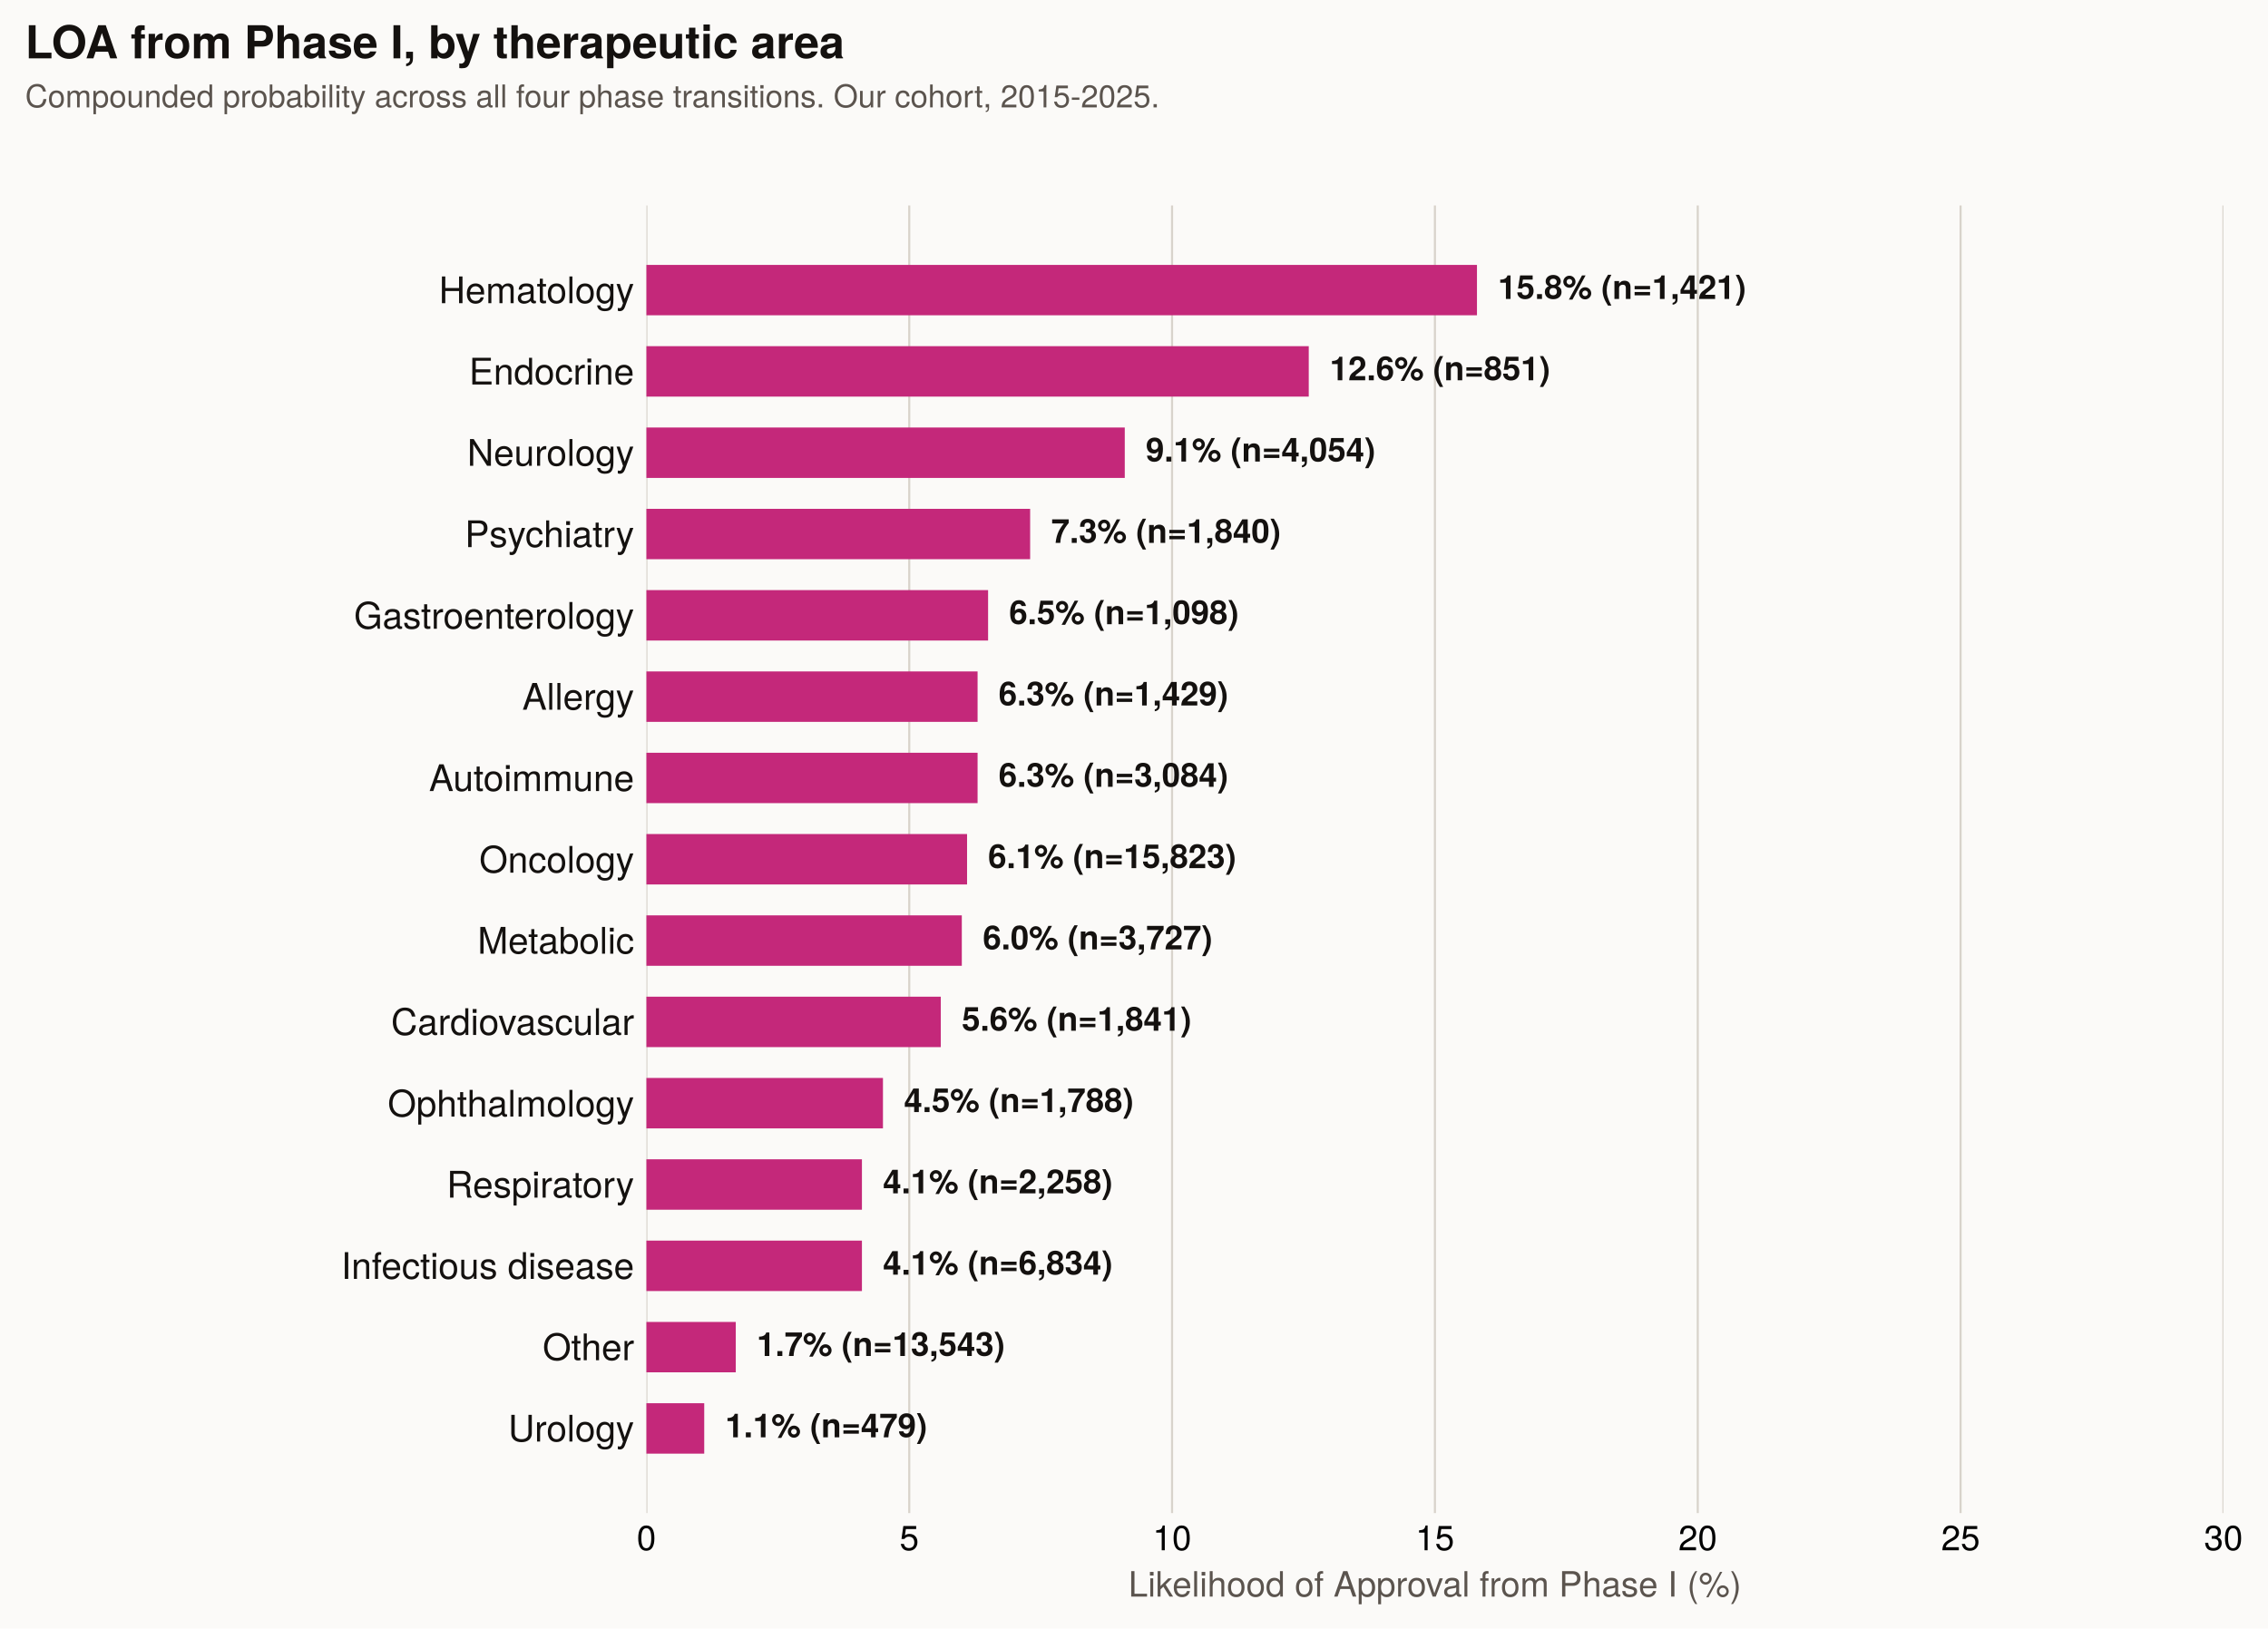
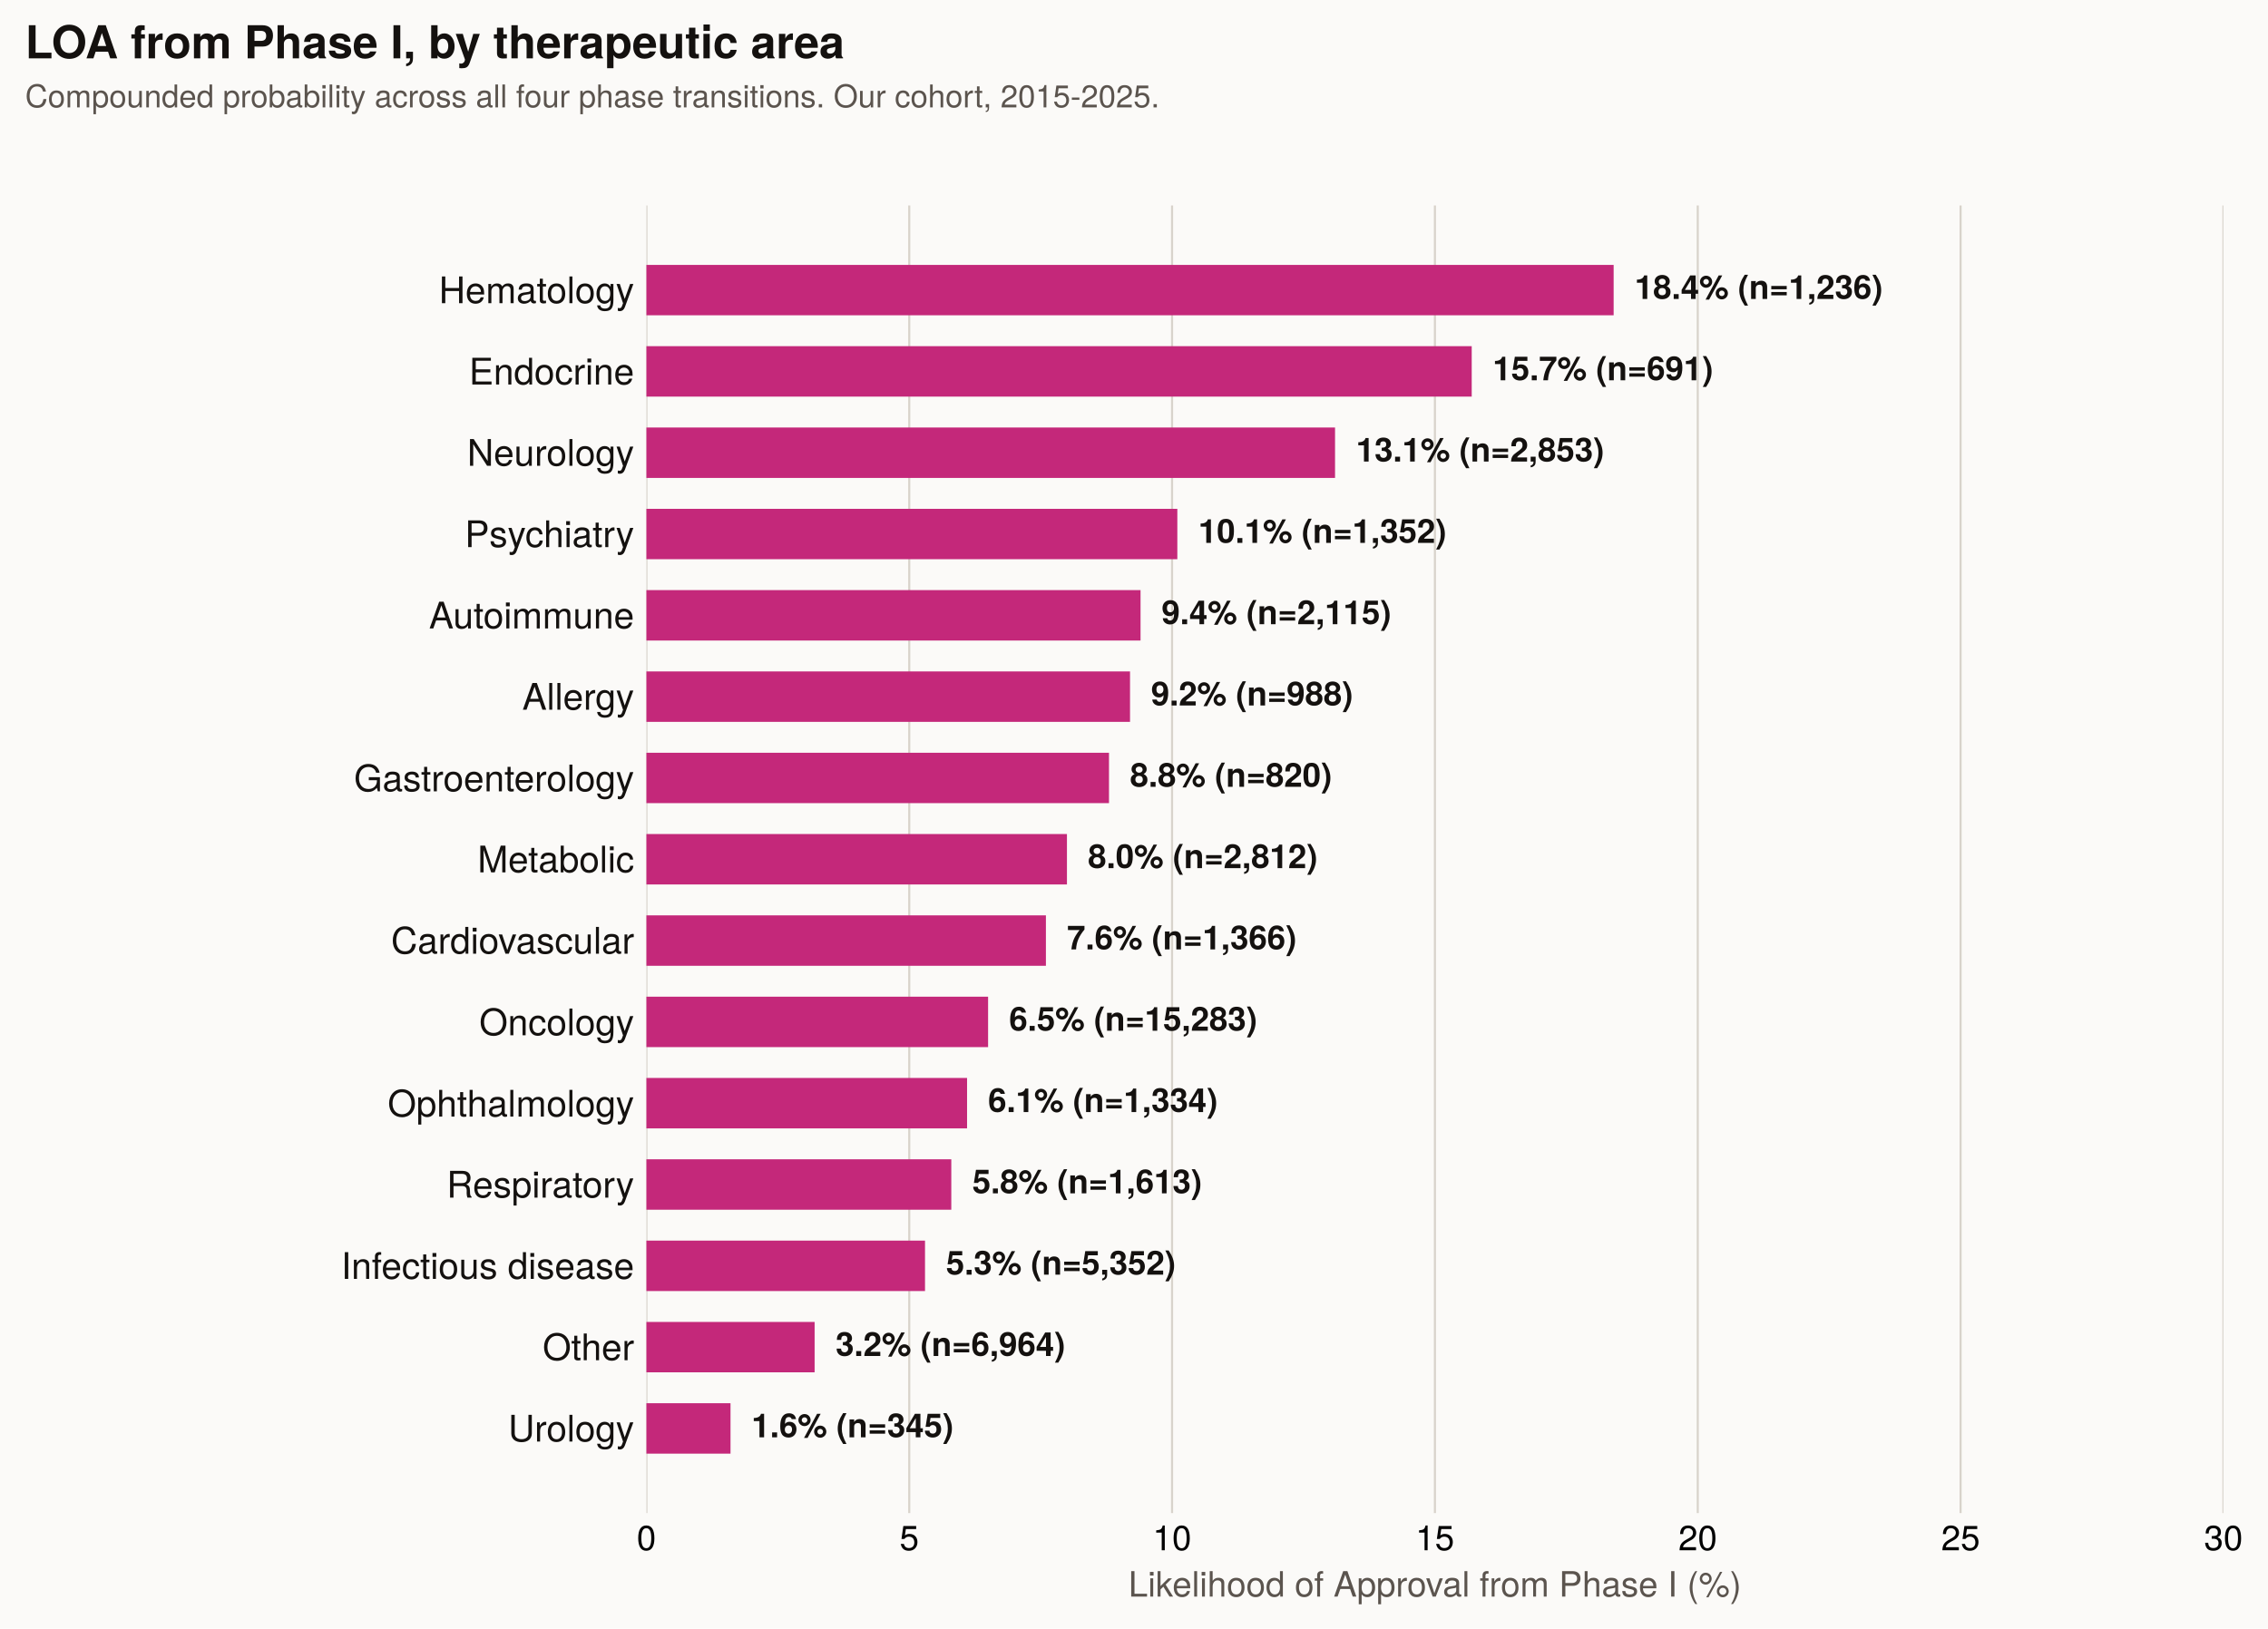
<svg xmlns="http://www.w3.org/2000/svg" width="649.239pt" height="466.313pt" viewBox="0 0 649.239 466.313" version="1.1">
  <defs>
    <style type="text/css">*{stroke-linejoin: round; stroke-linecap: butt}</style>
  </defs>
  <g id="figure_1">
    <g id="patch_1">
      <path d="M 0 466.313  L 649.239 466.313  L 649.239 0  L 0 0  z " style="fill: #fbfaf8" />
    </g>
    <g id="axes_1">
      <g id="patch_2">
        <path d="M 185.04 433.222  L 636.48 433.222  L 636.48 58.822  L 185.04 58.822  z " style="fill: #fbfaf8" />
      </g>
      <g id="matplotlib.axis_1">
        <g id="xtick_1">
          <g id="line2d_1">
-             <path d="M 185.04 433.222  L 185.04 58.822  " clip-path="url(#pe62ba281ad)" style="fill: none; stroke: #d8d3cb; stroke-width: 0.6; stroke-linecap: square" />
+             <path d="M 185.04 433.222  L 185.04 58.822  " clip-path="url(#pc07357282f)" style="fill: none; stroke: #d8d3cb; stroke-width: 0.6; stroke-linecap: square" />
          </g>
          <g id="line2d_2" />
          <g id="text_1">
            <text style="font-size: 10px; font-family: 'Helvetica Neue'; text-anchor: middle" x="185.04" y="443.863" transform="rotate(-0 185.04 443.8628)">0</text>
          </g>
        </g>
        <g id="xtick_2">
          <g id="line2d_3">
-             <path d="M 260.28 433.222  L 260.28 58.822  " clip-path="url(#pe62ba281ad)" style="fill: none; stroke: #d8d3cb; stroke-width: 0.6; stroke-linecap: square" />
+             <path d="M 260.28 433.222  L 260.28 58.822  " clip-path="url(#pc07357282f)" style="fill: none; stroke: #d8d3cb; stroke-width: 0.6; stroke-linecap: square" />
          </g>
          <g id="line2d_4" />
          <g id="text_2">
            <text style="font-size: 10px; font-family: 'Helvetica Neue'; text-anchor: middle" x="260.28" y="443.863" transform="rotate(-0 260.28 443.8628)">5</text>
          </g>
        </g>
        <g id="xtick_3">
          <g id="line2d_5">
-             <path d="M 335.52 433.222  L 335.52 58.822  " clip-path="url(#pe62ba281ad)" style="fill: none; stroke: #d8d3cb; stroke-width: 0.6; stroke-linecap: square" />
+             <path d="M 335.52 433.222  L 335.52 58.822  " clip-path="url(#pc07357282f)" style="fill: none; stroke: #d8d3cb; stroke-width: 0.6; stroke-linecap: square" />
          </g>
          <g id="line2d_6" />
          <g id="text_3">
            <text style="font-size: 10px; font-family: 'Helvetica Neue'; text-anchor: middle" x="335.52" y="443.863" transform="rotate(-0 335.52 443.8628)">10</text>
          </g>
        </g>
        <g id="xtick_4">
          <g id="line2d_7">
-             <path d="M 410.76 433.222  L 410.76 58.822  " clip-path="url(#pe62ba281ad)" style="fill: none; stroke: #d8d3cb; stroke-width: 0.6; stroke-linecap: square" />
+             <path d="M 410.76 433.222  L 410.76 58.822  " clip-path="url(#pc07357282f)" style="fill: none; stroke: #d8d3cb; stroke-width: 0.6; stroke-linecap: square" />
          </g>
          <g id="line2d_8" />
          <g id="text_4">
            <text style="font-size: 10px; font-family: 'Helvetica Neue'; text-anchor: middle" x="410.76" y="443.863" transform="rotate(-0 410.76 443.8628)">15</text>
          </g>
        </g>
        <g id="xtick_5">
          <g id="line2d_9">
-             <path d="M 486 433.222  L 486 58.822  " clip-path="url(#pe62ba281ad)" style="fill: none; stroke: #d8d3cb; stroke-width: 0.6; stroke-linecap: square" />
+             <path d="M 486 433.222  L 486 58.822  " clip-path="url(#pc07357282f)" style="fill: none; stroke: #d8d3cb; stroke-width: 0.6; stroke-linecap: square" />
          </g>
          <g id="line2d_10" />
          <g id="text_5">
            <text style="font-size: 10px; font-family: 'Helvetica Neue'; text-anchor: middle" x="486" y="443.863" transform="rotate(-0 486 443.8628)">20</text>
          </g>
        </g>
        <g id="xtick_6">
          <g id="line2d_11">
-             <path d="M 561.24 433.222  L 561.24 58.822  " clip-path="url(#pe62ba281ad)" style="fill: none; stroke: #d8d3cb; stroke-width: 0.6; stroke-linecap: square" />
+             <path d="M 561.24 433.222  L 561.24 58.822  " clip-path="url(#pc07357282f)" style="fill: none; stroke: #d8d3cb; stroke-width: 0.6; stroke-linecap: square" />
          </g>
          <g id="line2d_12" />
          <g id="text_6">
            <text style="font-size: 10px; font-family: 'Helvetica Neue'; text-anchor: middle" x="561.24" y="443.863" transform="rotate(-0 561.24 443.8628)">25</text>
          </g>
        </g>
        <g id="xtick_7">
          <g id="line2d_13">
-             <path d="M 636.48 433.222  L 636.48 58.822  " clip-path="url(#pe62ba281ad)" style="fill: none; stroke: #d8d3cb; stroke-width: 0.6; stroke-linecap: square" />
+             <path d="M 636.48 433.222  L 636.48 58.822  " clip-path="url(#pc07357282f)" style="fill: none; stroke: #d8d3cb; stroke-width: 0.6; stroke-linecap: square" />
          </g>
          <g id="line2d_14" />
          <g id="text_7">
            <text style="font-size: 10px; font-family: 'Helvetica Neue'; text-anchor: middle" x="636.48" y="443.863" transform="rotate(-0 636.48 443.8628)">30</text>
          </g>
        </g>
        <g id="text_8">
          <text style="font-size: 10px; font-family: 'Helvetica Neue'; text-anchor: middle; fill: #5b544e" x="410.76" y="457.142" transform="rotate(-0 410.76 457.1425)">Likelihood of Approval from Phase I (%)</text>
        </g>
      </g>
      <g id="matplotlib.axis_2">
        <g id="ytick_1">
          <g id="line2d_15" />
          <g id="text_9">
            <text style="font-size: 10.5px; font-family: 'Helvetica Neue'; text-anchor: end; fill: #14110f" x="181.54" y="412.736" transform="rotate(-0 181.54 412.7358)">Urology</text>
          </g>
        </g>
        <g id="ytick_2">
          <g id="line2d_16" />
          <g id="text_10">
            <text style="font-size: 10.5px; font-family: 'Helvetica Neue'; text-anchor: end; fill: #14110f" x="181.54" y="389.455" transform="rotate(-0 181.54 389.4551)">Other</text>
          </g>
        </g>
        <g id="ytick_3">
          <g id="line2d_17" />
          <g id="text_11">
            <text style="font-size: 10.5px; font-family: 'Helvetica Neue'; text-anchor: end; fill: #14110f" x="181.54" y="366.174" transform="rotate(-0 181.54 366.1744)">Infectious disease</text>
          </g>
        </g>
        <g id="ytick_4">
          <g id="line2d_18" />
          <g id="text_12">
            <text style="font-size: 10.5px; font-family: 'Helvetica Neue'; text-anchor: end; fill: #14110f" x="181.54" y="342.894" transform="rotate(-0 181.54 342.8938)">Respiratory</text>
          </g>
        </g>
        <g id="ytick_5">
          <g id="line2d_19" />
          <g id="text_13">
            <text style="font-size: 10.5px; font-family: 'Helvetica Neue'; text-anchor: end; fill: #14110f" x="181.54" y="319.702" transform="rotate(-0 181.54 319.7017)">Ophthalmology</text>
          </g>
        </g>
        <g id="ytick_6">
          <g id="line2d_20" />
          <g id="text_14">
-             <text style="font-size: 10.5px; font-family: 'Helvetica Neue'; text-anchor: end; fill: #14110f" x="181.54" y="296.332" transform="rotate(-0 181.54 296.3324)">Cardiovascular</text>
+             <text style="font-size: 10.5px; font-family: 'Helvetica Neue'; text-anchor: end; fill: #14110f" x="181.54" y="296.421" transform="rotate(-0 181.54 296.421)">Oncology</text>
          </g>
        </g>
        <g id="ytick_7">
          <g id="line2d_21" />
          <g id="text_15">
-             <text style="font-size: 10.5px; font-family: 'Helvetica Neue'; text-anchor: end; fill: #14110f" x="181.54" y="273.052" transform="rotate(-0 181.54 273.0517)">Metabolic</text>
+             <text style="font-size: 10.5px; font-family: 'Helvetica Neue'; text-anchor: end; fill: #14110f" x="181.54" y="273.052" transform="rotate(-0 181.54 273.0517)">Cardiovascular</text>
          </g>
        </g>
        <g id="ytick_8">
          <g id="line2d_22" />
          <g id="text_16">
-             <text style="font-size: 10.5px; font-family: 'Helvetica Neue'; text-anchor: end; fill: #14110f" x="181.54" y="249.86" transform="rotate(-0 181.54 249.8596)">Oncology</text>
+             <text style="font-size: 10.5px; font-family: 'Helvetica Neue'; text-anchor: end; fill: #14110f" x="181.54" y="249.771" transform="rotate(-0 181.54 249.771)">Metabolic</text>
          </g>
        </g>
        <g id="ytick_9">
          <g id="line2d_23" />
          <g id="text_17">
-             <text style="font-size: 10.5px; font-family: 'Helvetica Neue'; text-anchor: end; fill: #14110f" x="181.54" y="226.49" transform="rotate(-0 181.54 226.4903)">Autoimmune</text>
+             <text style="font-size: 10.5px; font-family: 'Helvetica Neue'; text-anchor: end; fill: #14110f" x="181.54" y="226.579" transform="rotate(-0 181.54 226.5789)">Gastroenterology</text>
          </g>
        </g>
        <g id="ytick_10">
          <g id="line2d_24" />
          <g id="text_18">
            <text style="font-size: 10.5px; font-family: 'Helvetica Neue'; text-anchor: end; fill: #14110f" x="181.54" y="203.21" transform="rotate(-0 181.54 203.2096)">Allergy</text>
          </g>
        </g>
        <g id="ytick_11">
          <g id="line2d_25" />
          <g id="text_19">
-             <text style="font-size: 10.5px; font-family: 'Helvetica Neue'; text-anchor: end; fill: #14110f" x="181.54" y="180.018" transform="rotate(-0 181.54 180.0175)">Gastroenterology</text>
+             <text style="font-size: 10.5px; font-family: 'Helvetica Neue'; text-anchor: end; fill: #14110f" x="181.54" y="179.929" transform="rotate(-0 181.54 179.929)">Autoimmune</text>
          </g>
        </g>
        <g id="ytick_12">
          <g id="line2d_26" />
          <g id="text_20">
            <text style="font-size: 10.5px; font-family: 'Helvetica Neue'; text-anchor: end; fill: #14110f" x="181.54" y="156.648" transform="rotate(-0 181.54 156.6483)">Psychiatry</text>
          </g>
        </g>
        <g id="ytick_13">
          <g id="line2d_27" />
          <g id="text_21">
            <text style="font-size: 10.5px; font-family: 'Helvetica Neue'; text-anchor: end; fill: #14110f" x="181.54" y="133.368" transform="rotate(-0 181.54 133.3676)">Neurology</text>
          </g>
        </g>
        <g id="ytick_14">
          <g id="line2d_28" />
          <g id="text_22">
            <text style="font-size: 10.5px; font-family: 'Helvetica Neue'; text-anchor: end; fill: #14110f" x="181.54" y="110.087" transform="rotate(-0 181.54 110.0869)">Endocrine</text>
          </g>
        </g>
        <g id="ytick_15">
          <g id="line2d_29" />
          <g id="text_23">
            <text style="font-size: 10.5px; font-family: 'Helvetica Neue'; text-anchor: end; fill: #14110f" x="181.54" y="86.806" transform="rotate(-0 181.54 86.80621)">Hematology</text>
          </g>
        </g>
      </g>
      <g id="patch_3">
-         <path d="M 185.04 416.204  L 201.593 416.204  L 201.593 401.77  L 185.04 401.77  z " clip-path="url(#pe62ba281ad)" style="fill: #c4287a" />
+         <path d="M 185.04 416.204  L 209.117 416.204  L 209.117 401.77  L 185.04 401.77  z " clip-path="url(#pc07357282f)" style="fill: #c4287a" />
      </g>
      <g id="patch_4">
-         <path d="M 185.04 392.923  L 210.622 392.923  L 210.622 378.489  L 185.04 378.489  z " clip-path="url(#pe62ba281ad)" style="fill: #c4287a" />
+         <path d="M 185.04 392.923  L 233.194 392.923  L 233.194 378.489  L 185.04 378.489  z " clip-path="url(#pc07357282f)" style="fill: #c4287a" />
      </g>
      <g id="patch_5">
-         <path d="M 185.04 369.643  L 246.737 369.643  L 246.737 355.209  L 185.04 355.209  z " clip-path="url(#pe62ba281ad)" style="fill: #c4287a" />
+         <path d="M 185.04 369.643  L 264.794 369.643  L 264.794 355.209  L 185.04 355.209  z " clip-path="url(#pc07357282f)" style="fill: #c4287a" />
      </g>
      <g id="patch_6">
-         <path d="M 185.04 346.362  L 246.737 346.362  L 246.737 331.928  L 185.04 331.928  z " clip-path="url(#pe62ba281ad)" style="fill: #c4287a" />
+         <path d="M 185.04 346.362  L 272.318 346.362  L 272.318 331.928  L 185.04 331.928  z " clip-path="url(#pc07357282f)" style="fill: #c4287a" />
      </g>
      <g id="patch_7">
-         <path d="M 185.04 323.081  L 252.756 323.081  L 252.756 308.647  L 185.04 308.647  z " clip-path="url(#pe62ba281ad)" style="fill: #c4287a" />
+         <path d="M 185.04 323.081  L 276.833 323.081  L 276.833 308.647  L 185.04 308.647  z " clip-path="url(#pc07357282f)" style="fill: #c4287a" />
      </g>
      <g id="patch_8">
-         <path d="M 185.04 299.801  L 269.309 299.801  L 269.309 285.367  L 185.04 285.367  z " clip-path="url(#pe62ba281ad)" style="fill: #c4287a" />
+         <path d="M 185.04 299.801  L 282.852 299.801  L 282.852 285.367  L 185.04 285.367  z " clip-path="url(#pc07357282f)" style="fill: #c4287a" />
      </g>
      <g id="patch_9">
-         <path d="M 185.04 276.52  L 275.328 276.52  L 275.328 262.086  L 185.04 262.086  z " clip-path="url(#pe62ba281ad)" style="fill: #c4287a" />
+         <path d="M 185.04 276.52  L 299.405 276.52  L 299.405 262.086  L 185.04 262.086  z " clip-path="url(#pc07357282f)" style="fill: #c4287a" />
      </g>
      <g id="patch_10">
-         <path d="M 185.04 253.239  L 276.833 253.239  L 276.833 238.805  L 185.04 238.805  z " clip-path="url(#pe62ba281ad)" style="fill: #c4287a" />
+         <path d="M 185.04 253.239  L 305.424 253.239  L 305.424 238.805  L 185.04 238.805  z " clip-path="url(#pc07357282f)" style="fill: #c4287a" />
      </g>
      <g id="patch_11">
-         <path d="M 185.04 229.959  L 279.842 229.959  L 279.842 215.524  L 185.04 215.524  z " clip-path="url(#pe62ba281ad)" style="fill: #c4287a" />
+         <path d="M 185.04 229.959  L 317.462 229.959  L 317.462 215.524  L 185.04 215.524  z " clip-path="url(#pc07357282f)" style="fill: #c4287a" />
      </g>
      <g id="patch_12">
-         <path d="M 185.04 206.678  L 279.842 206.678  L 279.842 192.244  L 185.04 192.244  z " clip-path="url(#pe62ba281ad)" style="fill: #c4287a" />
+         <path d="M 185.04 206.678  L 323.482 206.678  L 323.482 192.244  L 185.04 192.244  z " clip-path="url(#pc07357282f)" style="fill: #c4287a" />
      </g>
      <g id="patch_13">
-         <path d="M 185.04 183.397  L 282.852 183.397  L 282.852 168.963  L 185.04 168.963  z " clip-path="url(#pe62ba281ad)" style="fill: #c4287a" />
+         <path d="M 185.04 183.397  L 326.491 183.397  L 326.491 168.963  L 185.04 168.963  z " clip-path="url(#pc07357282f)" style="fill: #c4287a" />
      </g>
      <g id="patch_14">
-         <path d="M 185.04 160.116  L 294.89 160.116  L 294.89 145.682  L 185.04 145.682  z " clip-path="url(#pe62ba281ad)" style="fill: #c4287a" />
+         <path d="M 185.04 160.116  L 337.025 160.116  L 337.025 145.682  L 185.04 145.682  z " clip-path="url(#pc07357282f)" style="fill: #c4287a" />
      </g>
      <g id="patch_15">
-         <path d="M 185.04 136.836  L 321.977 136.836  L 321.977 122.402  L 185.04 122.402  z " clip-path="url(#pe62ba281ad)" style="fill: #c4287a" />
+         <path d="M 185.04 136.836  L 382.169 136.836  L 382.169 122.402  L 185.04 122.402  z " clip-path="url(#pc07357282f)" style="fill: #c4287a" />
      </g>
      <g id="patch_16">
-         <path d="M 185.04 113.555  L 374.645 113.555  L 374.645 99.121  L 185.04 99.121  z " clip-path="url(#pe62ba281ad)" style="fill: #c4287a" />
+         <path d="M 185.04 113.555  L 421.294 113.555  L 421.294 99.121  L 185.04 99.121  z " clip-path="url(#pc07357282f)" style="fill: #c4287a" />
      </g>
      <g id="patch_17">
-         <path d="M 185.04 90.274  L 422.798 90.274  L 422.798 75.84  L 185.04 75.84  z " clip-path="url(#pe62ba281ad)" style="fill: #c4287a" />
+         <path d="M 185.04 90.274  L 461.923 90.274  L 461.923 75.84  L 185.04 75.84  z " clip-path="url(#pc07357282f)" style="fill: #c4287a" />
      </g>
      <g id="text_24">
-         <text style="font-weight: 700; font-size: 9.5px; font-family: 'Helvetica Neue'; text-anchor: start; fill: #14110f" x="207.612" y="411.523" transform="rotate(-0 207.612 411.523)">1.1%  (n=479)</text>
+         <text style="font-weight: 700; font-size: 9.5px; font-family: 'Helvetica Neue'; text-anchor: start; fill: #14110f" x="215.136" y="411.523" transform="rotate(-0 215.136 411.523)">1.6%  (n=345)</text>
      </g>
      <g id="text_25">
-         <text style="font-weight: 700; font-size: 9.5px; font-family: 'Helvetica Neue'; text-anchor: start; fill: #14110f" x="216.641" y="388.242" transform="rotate(-0 216.6408 388.2424)">1.7%  (n=13,543)</text>
+         <text style="font-weight: 700; font-size: 9.5px; font-family: 'Helvetica Neue'; text-anchor: start; fill: #14110f" x="239.213" y="388.242" transform="rotate(-0 239.2128 388.2424)">3.2%  (n=6,964)</text>
      </g>
      <g id="text_26">
-         <text style="font-weight: 700; font-size: 9.5px; font-family: 'Helvetica Neue'; text-anchor: start; fill: #14110f" x="252.756" y="364.962" transform="rotate(-0 252.756 364.9617)">4.1%  (n=6,834)</text>
+         <text style="font-weight: 700; font-size: 9.5px; font-family: 'Helvetica Neue'; text-anchor: start; fill: #14110f" x="270.814" y="364.962" transform="rotate(-0 270.8136 364.9617)">5.3%  (n=5,352)</text>
      </g>
      <g id="text_27">
-         <text style="font-weight: 700; font-size: 9.5px; font-family: 'Helvetica Neue'; text-anchor: start; fill: #14110f" x="252.756" y="341.681" transform="rotate(-0 252.756 341.681)">4.1%  (n=2,258)</text>
+         <text style="font-weight: 700; font-size: 9.5px; font-family: 'Helvetica Neue'; text-anchor: start; fill: #14110f" x="278.338" y="341.681" transform="rotate(-0 278.3376 341.681)">5.8%  (n=1,613)</text>
      </g>
      <g id="text_28">
-         <text style="font-weight: 700; font-size: 9.5px; font-family: 'Helvetica Neue'; text-anchor: start; fill: #14110f" x="258.775" y="318.4" transform="rotate(-0 258.7752 318.4003)">4.5%  (n=1,788)</text>
+         <text style="font-weight: 700; font-size: 9.5px; font-family: 'Helvetica Neue'; text-anchor: start; fill: #14110f" x="282.852" y="318.4" transform="rotate(-0 282.852 318.4003)">6.1%  (n=1,334)</text>
      </g>
      <g id="text_29">
-         <text style="font-weight: 700; font-size: 9.5px; font-family: 'Helvetica Neue'; text-anchor: start; fill: #14110f" x="275.328" y="295.12" transform="rotate(-0 275.328 295.1196)">5.6%  (n=1,841)</text>
+         <text style="font-weight: 700; font-size: 9.5px; font-family: 'Helvetica Neue'; text-anchor: start; fill: #14110f" x="288.871" y="295.12" transform="rotate(-0 288.8712 295.1196)">6.5%  (n=15,283)</text>
      </g>
      <g id="text_30">
-         <text style="font-weight: 700; font-size: 9.5px; font-family: 'Helvetica Neue'; text-anchor: start; fill: #14110f" x="281.347" y="271.839" transform="rotate(-0 281.3472 271.8389)">6.0%  (n=3,727)</text>
+         <text style="font-weight: 700; font-size: 9.5px; font-family: 'Helvetica Neue'; text-anchor: start; fill: #14110f" x="305.424" y="271.839" transform="rotate(-0 305.424 271.8389)">7.6%  (n=1,366)</text>
      </g>
      <g id="text_31">
-         <text style="font-weight: 700; font-size: 9.5px; font-family: 'Helvetica Neue'; text-anchor: start; fill: #14110f" x="282.852" y="248.558" transform="rotate(-0 282.852 248.5582)">6.1%  (n=15,823)</text>
+         <text style="font-weight: 700; font-size: 9.5px; font-family: 'Helvetica Neue'; text-anchor: start; fill: #14110f" x="311.443" y="248.558" transform="rotate(-0 311.4432 248.5582)">8.0%  (n=2,812)</text>
      </g>
      <g id="text_32">
-         <text style="font-weight: 700; font-size: 9.5px; font-family: 'Helvetica Neue'; text-anchor: start; fill: #14110f" x="285.862" y="225.278" transform="rotate(-0 285.8616 225.2776)">6.3%  (n=3,084)</text>
+         <text style="font-weight: 700; font-size: 9.5px; font-family: 'Helvetica Neue'; text-anchor: start; fill: #14110f" x="323.482" y="225.278" transform="rotate(-0 323.4816 225.2776)">8.8%  (n=820)</text>
      </g>
      <g id="text_33">
-         <text style="font-weight: 700; font-size: 9.5px; font-family: 'Helvetica Neue'; text-anchor: start; fill: #14110f" x="285.862" y="201.997" transform="rotate(-0 285.8616 201.9969)">6.3%  (n=1,429)</text>
+         <text style="font-weight: 700; font-size: 9.5px; font-family: 'Helvetica Neue'; text-anchor: start; fill: #14110f" x="329.501" y="201.997" transform="rotate(-0 329.5008 201.9969)">9.2%  (n=988)</text>
      </g>
      <g id="text_34">
-         <text style="font-weight: 700; font-size: 9.5px; font-family: 'Helvetica Neue'; text-anchor: start; fill: #14110f" x="288.871" y="178.716" transform="rotate(-0 288.8712 178.7162)">6.5%  (n=1,098)</text>
+         <text style="font-weight: 700; font-size: 9.5px; font-family: 'Helvetica Neue'; text-anchor: start; fill: #14110f" x="332.51" y="178.716" transform="rotate(-0 332.5104 178.7162)">9.4%  (n=2,115)</text>
      </g>
      <g id="text_35">
-         <text style="font-weight: 700; font-size: 9.5px; font-family: 'Helvetica Neue'; text-anchor: start; fill: #14110f" x="300.91" y="155.435" transform="rotate(-0 300.9096 155.4355)">7.3%  (n=1,840)</text>
+         <text style="font-weight: 700; font-size: 9.5px; font-family: 'Helvetica Neue'; text-anchor: start; fill: #14110f" x="343.044" y="155.435" transform="rotate(-0 343.044 155.4355)">10.1%  (n=1,352)</text>
      </g>
      <g id="text_36">
-         <text style="font-weight: 700; font-size: 9.5px; font-family: 'Helvetica Neue'; text-anchor: start; fill: #14110f" x="327.996" y="132.155" transform="rotate(-0 327.996 132.1548)">9.1%  (n=4,054)</text>
+         <text style="font-weight: 700; font-size: 9.5px; font-family: 'Helvetica Neue'; text-anchor: start; fill: #14110f" x="388.188" y="132.155" transform="rotate(-0 388.188 132.1548)">13.1%  (n=2,853)</text>
      </g>
      <g id="text_37">
-         <text style="font-weight: 700; font-size: 9.5px; font-family: 'Helvetica Neue'; text-anchor: start; fill: #14110f" x="380.664" y="108.874" transform="rotate(-0 380.664 108.8741)">12.6%  (n=851)</text>
+         <text style="font-weight: 700; font-size: 9.5px; font-family: 'Helvetica Neue'; text-anchor: start; fill: #14110f" x="427.313" y="108.874" transform="rotate(-0 427.3128 108.8741)">15.7%  (n=691)</text>
      </g>
      <g id="text_38">
-         <text style="font-weight: 700; font-size: 9.5px; font-family: 'Helvetica Neue'; text-anchor: start; fill: #14110f" x="428.818" y="85.593" transform="rotate(-0 428.8176 85.59344)">15.8%  (n=1,421)</text>
+         <text style="font-weight: 700; font-size: 9.5px; font-family: 'Helvetica Neue'; text-anchor: start; fill: #14110f" x="467.942" y="85.593" transform="rotate(-0 467.9424 85.59344)">18.4%  (n=1,236)</text>
      </g>
    </g>
    <g id="text_39">
      <text style="font-weight: 700; font-size: 13px; font-family: 'Helvetica Neue'; text-anchor: start; fill: #14110f" x="7.2" y="16.702" transform="rotate(-0 7.2 16.70219)">LOA from Phase I, by therapeutic area</text>
    </g>
    <g id="text_40">
      <text style="font-size: 9px; font-family: 'Helvetica Neue'; text-anchor: start; fill: #5b544e" x="7.2" y="30.742" transform="rotate(-0 7.2 30.74219)">Compounded probability across all four phase transitions. Our cohort, 2015-2025.</text>
    </g>
  </g>
  <defs>
-     <clipPath id="pe62ba281ad">
+     <clipPath id="pc07357282f">
      <rect x="185.04" y="58.822" width="451.44" height="374.4" />
    </clipPath>
  </defs>
</svg>
